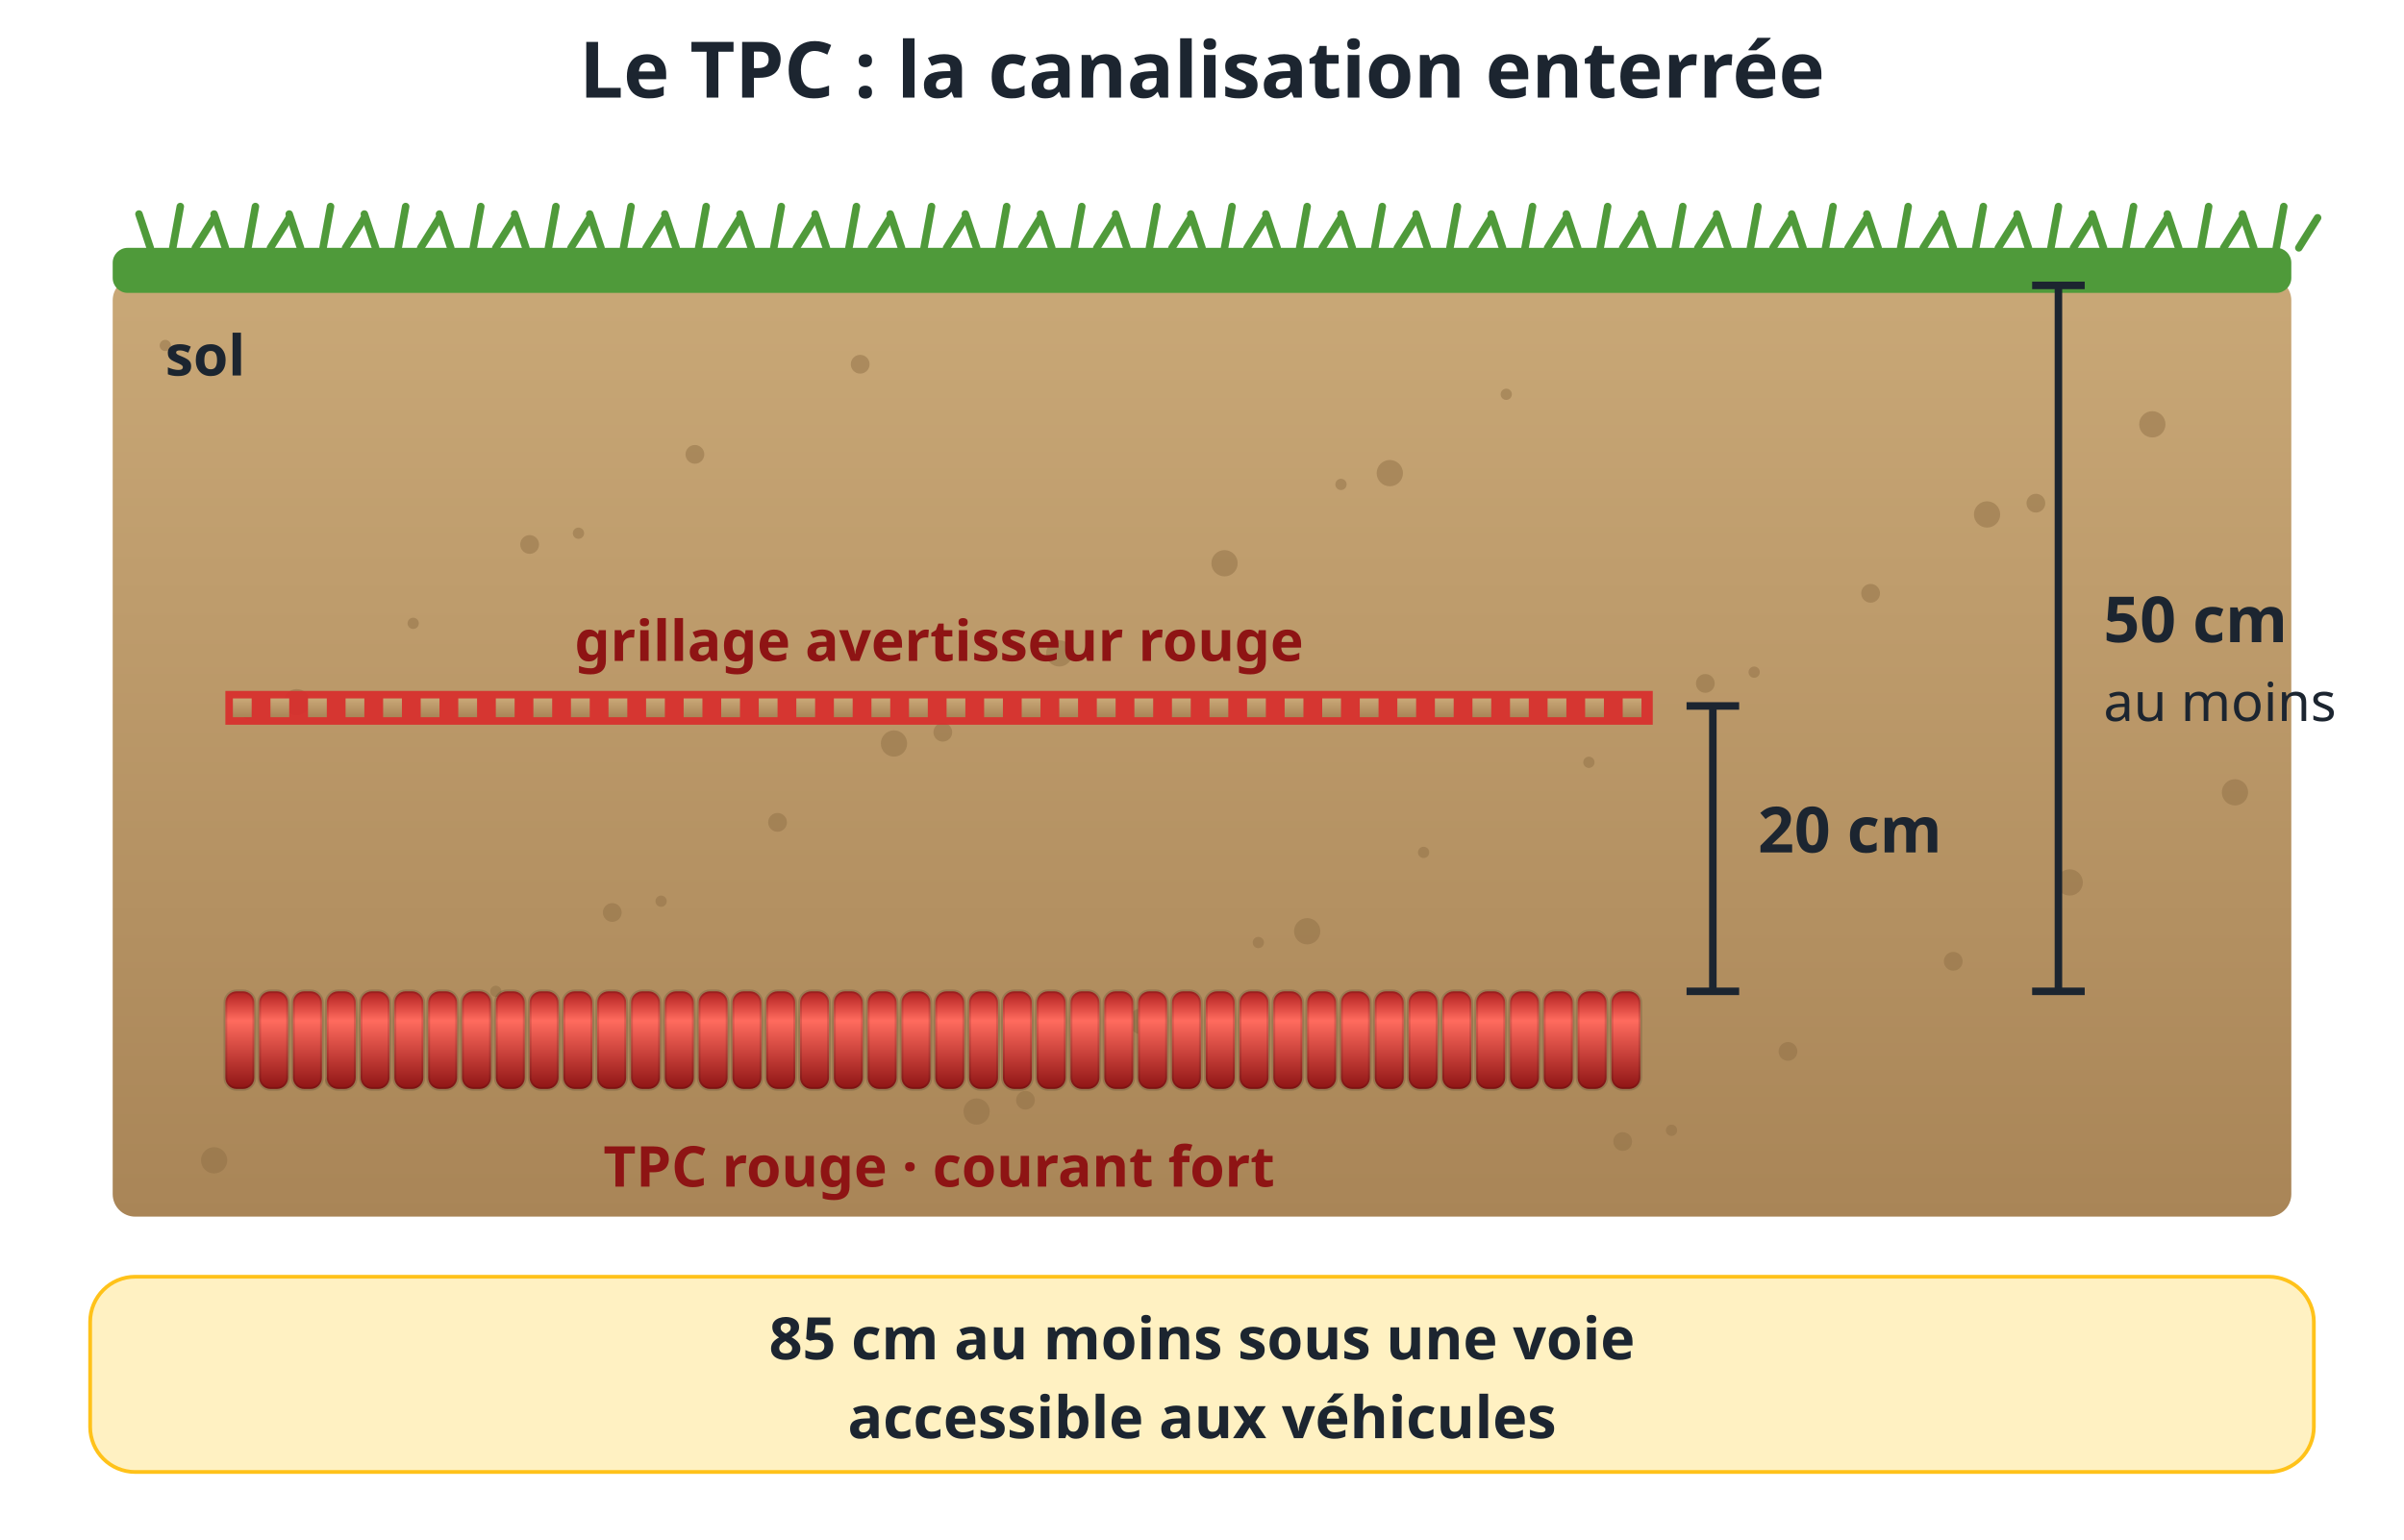
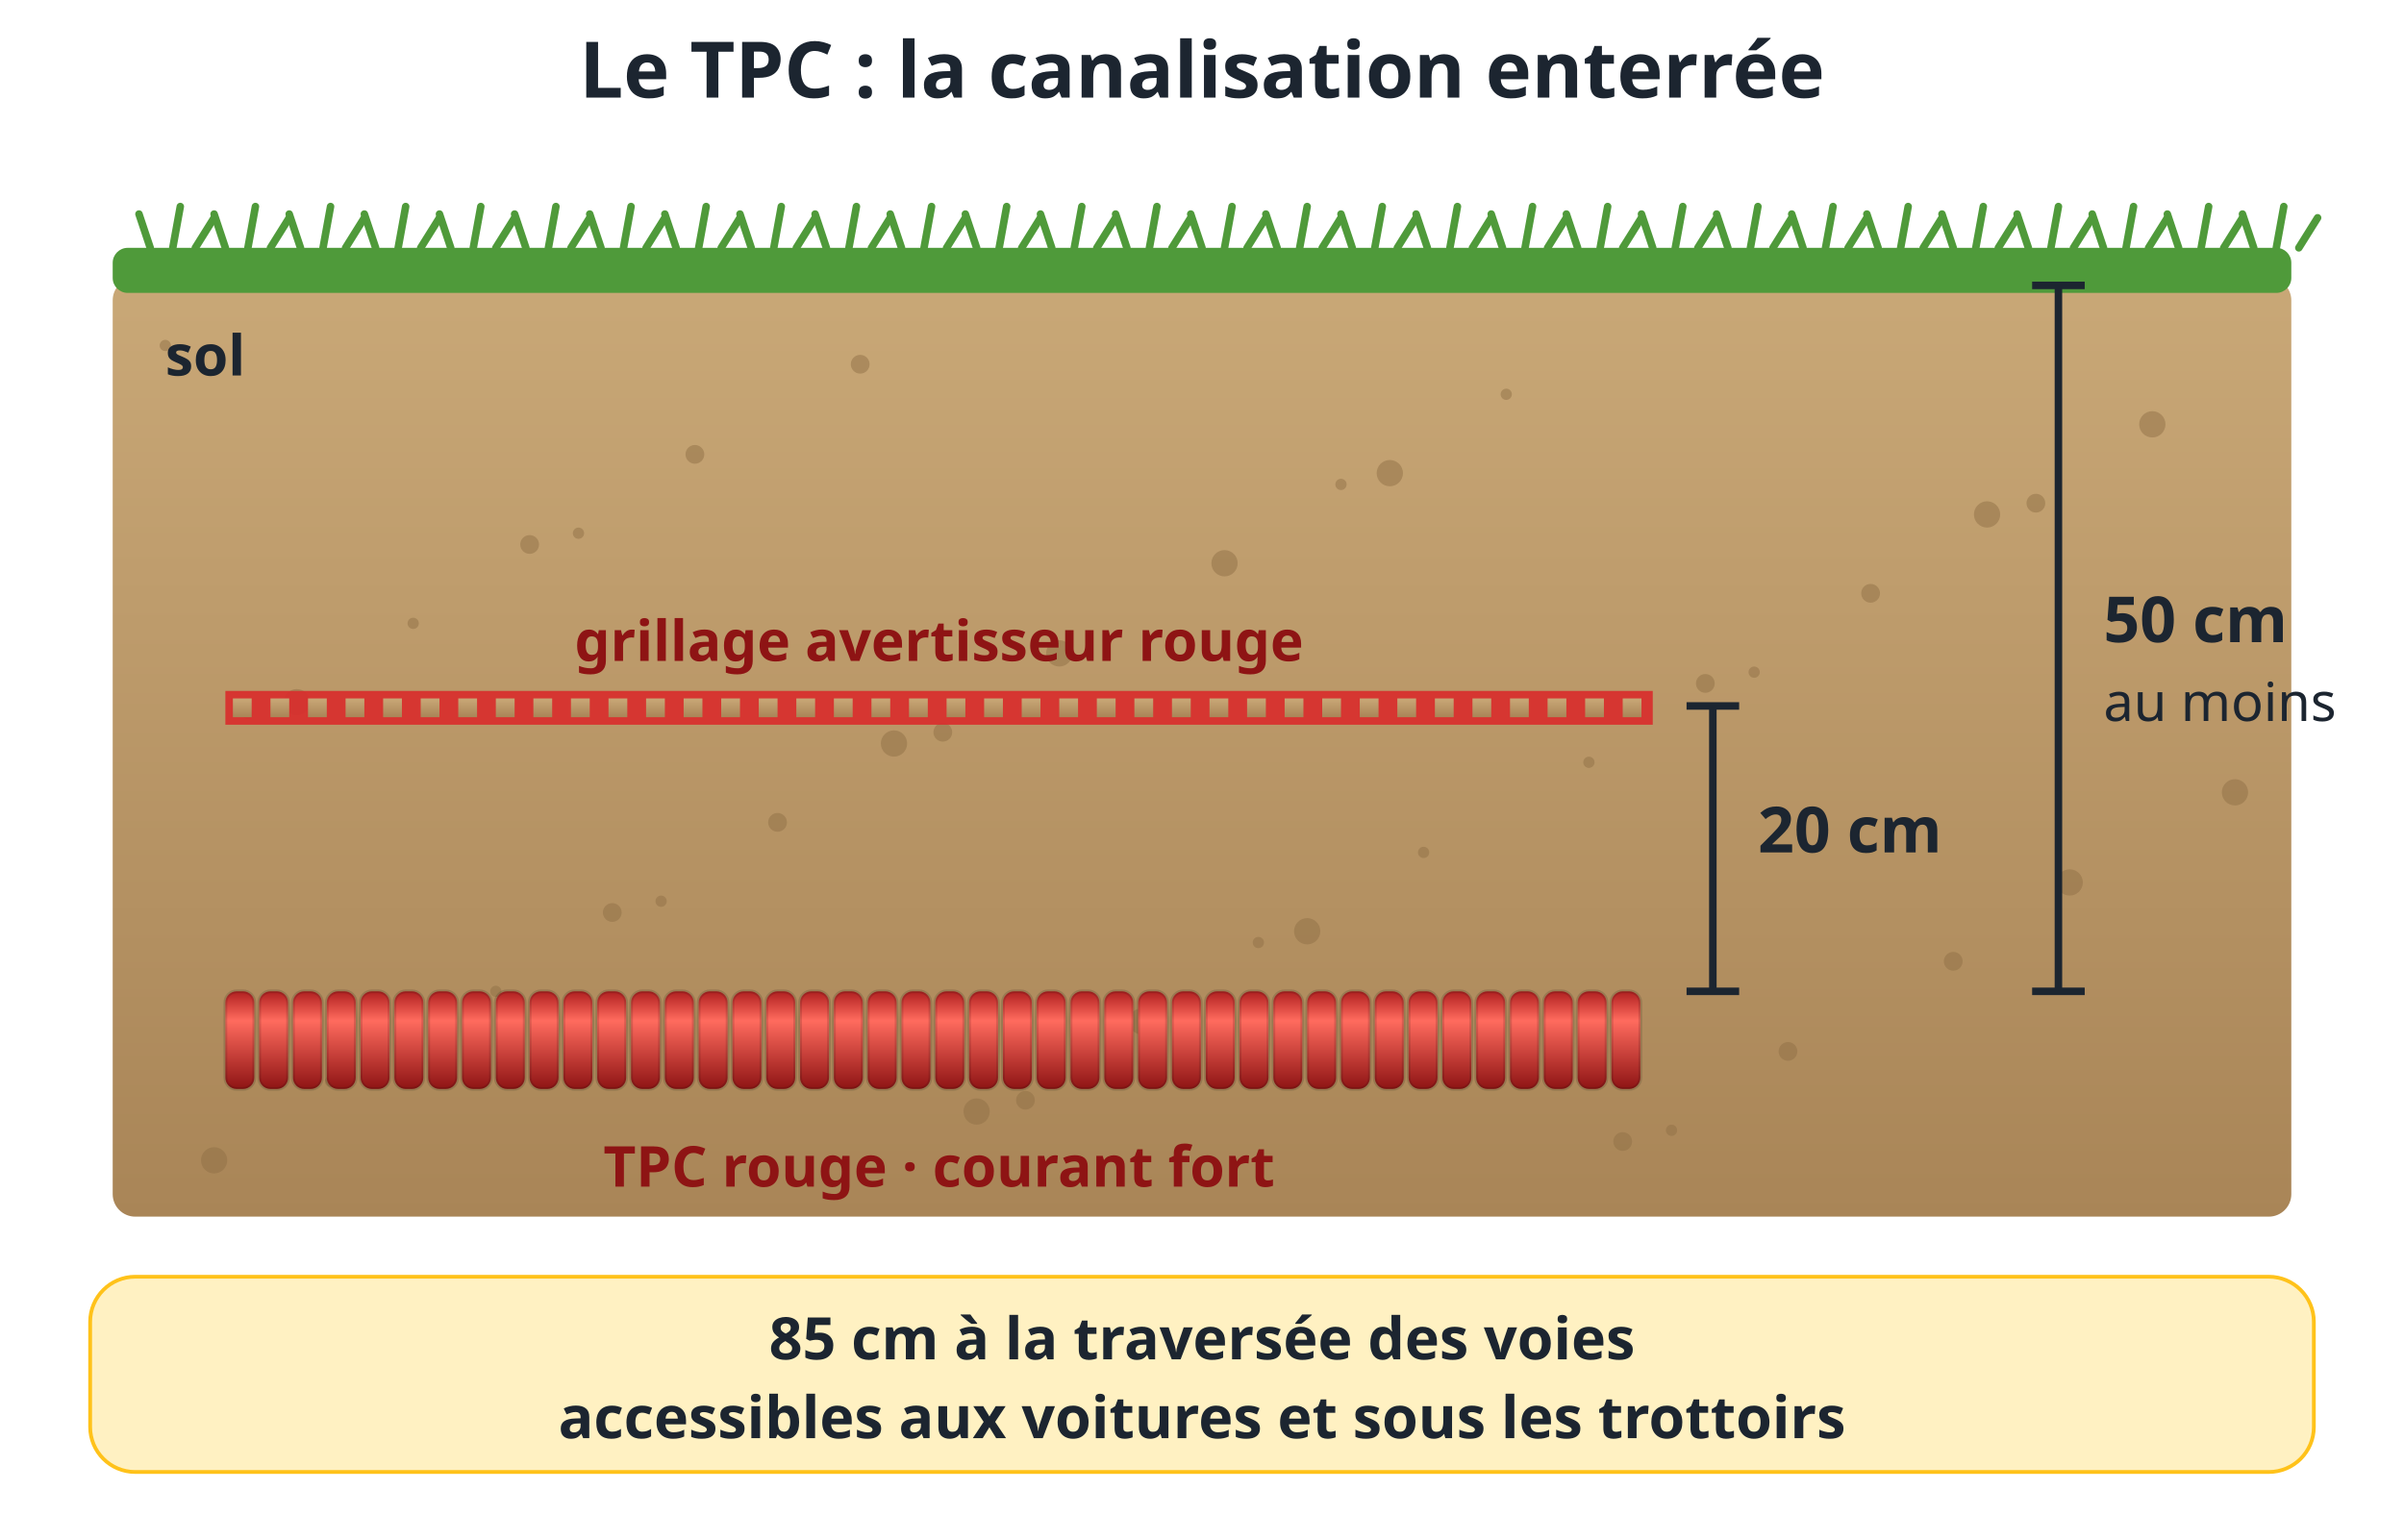
- <svg xmlns="http://www.w3.org/2000/svg" viewBox="0 0 640 410" font-family="'Segoe UI',system-ui,sans-serif" role="img" aria-label="Canalisation enterrée : le conduit TPC rouge est posé à 50 cm de profondeur au moins, 85 cm sous une voie accessible aux véhicules, avec un grillage avertisseur rouge 20 cm au-dessus">
+ <svg xmlns="http://www.w3.org/2000/svg" viewBox="0 0 640 410" font-family="'Segoe UI',system-ui,sans-serif" role="img" aria-label="Canalisation enterrée : le conduit TPC rouge est posé à 50 cm de profondeur au moins, 85 cm à la traversée des voies accessibles aux voitures et sous les trottoirs, avec un grillage avertisseur rouge 20 cm au-dessus">
  <defs>
    <linearGradient id="corps" x1="0" y1="0" x2="1" y2="0">
      <stop offset="0" stop-color="#eef0f2" />
      <stop offset=".5" stop-color="#fdfdfd" />
      <stop offset="1" stop-color="#dfe2e6" />
    </linearGradient>
    <linearGradient id="nez" x1="0" y1="0" x2="0" y2="1">
      <stop offset="0" stop-color="#ffffff" />
      <stop offset="1" stop-color="#e9ebee" />
    </linearGradient>
    <linearGradient id="manette" x1="0" y1="0" x2="0" y2="1">
      <stop offset="0" stop-color="#4a5058" />
      <stop offset="1" stop-color="#23272c" />
    </linearGradient>
    <radialGradient id="vis" cx=".4" cy=".35" r=".7">
      <stop offset="0" stop-color="#f1f2f4" />
      <stop offset="1" stop-color="#8d949c" />
    </radialGradient>
    <linearGradient id="cuivreH" x1="0" y1="0" x2="0" y2="1">
      <stop offset="0" stop-color="#f0b77a" />
      <stop offset=".5" stop-color="#c9782f" />
      <stop offset="1" stop-color="#8f4f17" />
    </linearGradient>
    <linearGradient id="cuivreV" x1="0" y1="0" x2="1" y2="0">
      <stop offset="0" stop-color="#8f4f17" />
      <stop offset=".45" stop-color="#f0b77a" />
      <stop offset="1" stop-color="#9a5a1f" />
    </linearGradient>
    <linearGradient id="acierH" x1="0" y1="0" x2="0" y2="1">
      <stop offset="0" stop-color="#f4f5f7" />
      <stop offset=".5" stop-color="#aab1b9" />
      <stop offset="1" stop-color="#7d858e" />
    </linearGradient>
    <linearGradient id="cylH" x1="0" y1="0" x2="0" y2="1">
      <stop offset="0" stop-color="#d9dde1" />
      <stop offset=".35" stop-color="#ffffff" />
      <stop offset="1" stop-color="#c3c8ce" />
    </linearGradient>
    <linearGradient id="gaineV" x1="0" y1="0" x2="1" y2="0">
      <stop offset="0" stop-color="#a81d1d" />
      <stop offset=".4" stop-color="#ef4a4a" />
      <stop offset="1" stop-color="#b02020" />
    </linearGradient>
    <linearGradient id="chaud" x1="0" y1="0" x2="1" y2="0">
      <stop offset="0" stop-color="#3a3f46" />
      <stop offset=".5" stop-color="#e8590c" />
      <stop offset="1" stop-color="#ff3b1f" />
    </linearGradient>
    <linearGradient id="icta" x1="0" y1="0" x2="0" y2="1">
      <stop offset="0" stop-color="#8d949c" />
      <stop offset=".3" stop-color="#dfe3e7" />
      <stop offset="1" stop-color="#6b727a" />
    </linearGradient>
    <linearGradient id="tpc" x1="0" y1="0" x2="0" y2="1">
      <stop offset="0" stop-color="#b02020" />
      <stop offset=".3" stop-color="#ff6b5e" />
      <stop offset="1" stop-color="#8e1414" />
    </linearGradient>
    <linearGradient id="irl" x1="0" y1="0" x2="0" y2="1">
      <stop offset="0" stop-color="#aab1b9" />
      <stop offset=".3" stop-color="#f1f3f5" />
      <stop offset="1" stop-color="#8d949c" />
    </linearGradient>
    <linearGradient id="terre" x1="0" y1="0" x2="0" y2="1">
      <stop offset="0" stop-color="#c9a877" />
      <stop offset="1" stop-color="#a98557" />
    </linearGradient>
    <pattern id="vj" width="16" height="16" patternUnits="userSpaceOnUse" patternTransform="rotate(35)">
      <rect width="16" height="16" fill="#2e9e4f" />
      <rect width="7" height="16" fill="#f2d21a" />
    </pattern>
    <filter id="ombre" x="-15%" y="-15%" width="130%" height="140%">
      <feDropShadow dx="0" dy="4" stdDeviation="4" flood-color="#1b2430" flood-opacity=".25" />
    </filter>
    <g id="borne">
      <rect x="-12" y="-12" width="24" height="24" rx="4" fill="#2b3036" />
      <circle r="8" fill="url(#vis)" />
      <rect x="-6" y="-1.2" width="12" height="2.4" rx="1" fill="#5a616a" transform="rotate(-25)" />
    </g>
  </defs>
  <text x="320.0" y="26" text-anchor="middle" font-size="20.8" font-weight="800" fill="#1c2530">Le TPC : la canalisation enterrée</text>
  <rect x="30" y="74" width="580" height="250" rx="6" fill="url(#terre)" />
  <rect x="30" y="66" width="580" height="12" rx="4" fill="#4f9a3a" />
  <path d="M40 66 l-3 -9 M46 66 l2 -11 M52 66 l5 -8" stroke="#4f9a3a" stroke-width="2" stroke-linecap="round" />
  <path d="M60 66 l-3 -9 M66 66 l2 -11 M72 66 l5 -8" stroke="#4f9a3a" stroke-width="2" stroke-linecap="round" />
  <path d="M80 66 l-3 -9 M86 66 l2 -11 M92 66 l5 -8" stroke="#4f9a3a" stroke-width="2" stroke-linecap="round" />
  <path d="M100 66 l-3 -9 M106 66 l2 -11 M112 66 l5 -8" stroke="#4f9a3a" stroke-width="2" stroke-linecap="round" />
  <path d="M120 66 l-3 -9 M126 66 l2 -11 M132 66 l5 -8" stroke="#4f9a3a" stroke-width="2" stroke-linecap="round" />
  <path d="M140 66 l-3 -9 M146 66 l2 -11 M152 66 l5 -8" stroke="#4f9a3a" stroke-width="2" stroke-linecap="round" />
  <path d="M160 66 l-3 -9 M166 66 l2 -11 M172 66 l5 -8" stroke="#4f9a3a" stroke-width="2" stroke-linecap="round" />
  <path d="M180 66 l-3 -9 M186 66 l2 -11 M192 66 l5 -8" stroke="#4f9a3a" stroke-width="2" stroke-linecap="round" />
  <path d="M200 66 l-3 -9 M206 66 l2 -11 M212 66 l5 -8" stroke="#4f9a3a" stroke-width="2" stroke-linecap="round" />
  <path d="M220 66 l-3 -9 M226 66 l2 -11 M232 66 l5 -8" stroke="#4f9a3a" stroke-width="2" stroke-linecap="round" />
  <path d="M240 66 l-3 -9 M246 66 l2 -11 M252 66 l5 -8" stroke="#4f9a3a" stroke-width="2" stroke-linecap="round" />
  <path d="M260 66 l-3 -9 M266 66 l2 -11 M272 66 l5 -8" stroke="#4f9a3a" stroke-width="2" stroke-linecap="round" />
  <path d="M280 66 l-3 -9 M286 66 l2 -11 M292 66 l5 -8" stroke="#4f9a3a" stroke-width="2" stroke-linecap="round" />
  <path d="M300 66 l-3 -9 M306 66 l2 -11 M312 66 l5 -8" stroke="#4f9a3a" stroke-width="2" stroke-linecap="round" />
  <path d="M320 66 l-3 -9 M326 66 l2 -11 M332 66 l5 -8" stroke="#4f9a3a" stroke-width="2" stroke-linecap="round" />
  <path d="M340 66 l-3 -9 M346 66 l2 -11 M352 66 l5 -8" stroke="#4f9a3a" stroke-width="2" stroke-linecap="round" />
  <path d="M360 66 l-3 -9 M366 66 l2 -11 M372 66 l5 -8" stroke="#4f9a3a" stroke-width="2" stroke-linecap="round" />
  <path d="M380 66 l-3 -9 M386 66 l2 -11 M392 66 l5 -8" stroke="#4f9a3a" stroke-width="2" stroke-linecap="round" />
  <path d="M400 66 l-3 -9 M406 66 l2 -11 M412 66 l5 -8" stroke="#4f9a3a" stroke-width="2" stroke-linecap="round" />
  <path d="M420 66 l-3 -9 M426 66 l2 -11 M432 66 l5 -8" stroke="#4f9a3a" stroke-width="2" stroke-linecap="round" />
  <path d="M440 66 l-3 -9 M446 66 l2 -11 M452 66 l5 -8" stroke="#4f9a3a" stroke-width="2" stroke-linecap="round" />
  <path d="M460 66 l-3 -9 M466 66 l2 -11 M472 66 l5 -8" stroke="#4f9a3a" stroke-width="2" stroke-linecap="round" />
  <path d="M480 66 l-3 -9 M486 66 l2 -11 M492 66 l5 -8" stroke="#4f9a3a" stroke-width="2" stroke-linecap="round" />
  <path d="M500 66 l-3 -9 M506 66 l2 -11 M512 66 l5 -8" stroke="#4f9a3a" stroke-width="2" stroke-linecap="round" />
  <path d="M520 66 l-3 -9 M526 66 l2 -11 M532 66 l5 -8" stroke="#4f9a3a" stroke-width="2" stroke-linecap="round" />
  <path d="M540 66 l-3 -9 M546 66 l2 -11 M552 66 l5 -8" stroke="#4f9a3a" stroke-width="2" stroke-linecap="round" />
  <path d="M560 66 l-3 -9 M566 66 l2 -11 M572 66 l5 -8" stroke="#4f9a3a" stroke-width="2" stroke-linecap="round" />
  <path d="M580 66 l-3 -9 M586 66 l2 -11 M592 66 l5 -8" stroke="#4f9a3a" stroke-width="2" stroke-linecap="round" />
  <path d="M600 66 l-3 -9 M606 66 l2 -11 M612 66 l5 -8" stroke="#4f9a3a" stroke-width="2" stroke-linecap="round" />
  <circle cx="44" cy="92" r="1.5" fill="#8f6f45" opacity=".5" />
  <circle cx="141" cy="145" r="2.5" fill="#8f6f45" opacity=".5" />
  <circle cx="238" cy="198" r="3.5" fill="#8f6f45" opacity=".5" />
  <circle cx="335" cy="251" r="1.5" fill="#8f6f45" opacity=".5" />
  <circle cx="432" cy="304" r="2.5" fill="#8f6f45" opacity=".5" />
  <circle cx="529" cy="137" r="3.5" fill="#8f6f45" opacity=".5" />
  <circle cx="66" cy="190" r="1.5" fill="#8f6f45" opacity=".5" />
  <circle cx="163" cy="243" r="2.5" fill="#8f6f45" opacity=".5" />
  <circle cx="260" cy="296" r="3.5" fill="#8f6f45" opacity=".5" />
  <circle cx="357" cy="129" r="1.5" fill="#8f6f45" opacity=".5" />
  <circle cx="454" cy="182" r="2.5" fill="#8f6f45" opacity=".5" />
  <circle cx="551" cy="235" r="3.5" fill="#8f6f45" opacity=".5" />
  <circle cx="88" cy="288" r="1.5" fill="#8f6f45" opacity=".5" />
  <circle cx="185" cy="121" r="2.5" fill="#8f6f45" opacity=".5" />
  <circle cx="282" cy="174" r="3.5" fill="#8f6f45" opacity=".5" />
  <circle cx="379" cy="227" r="1.5" fill="#8f6f45" opacity=".5" />
  <circle cx="476" cy="280" r="2.5" fill="#8f6f45" opacity=".5" />
  <circle cx="573" cy="113" r="3.5" fill="#8f6f45" opacity=".5" />
  <circle cx="110" cy="166" r="1.5" fill="#8f6f45" opacity=".5" />
  <circle cx="207" cy="219" r="2.5" fill="#8f6f45" opacity=".5" />
  <circle cx="304" cy="272" r="3.5" fill="#8f6f45" opacity=".5" />
  <circle cx="401" cy="105" r="1.5" fill="#8f6f45" opacity=".5" />
  <circle cx="498" cy="158" r="2.5" fill="#8f6f45" opacity=".5" />
  <circle cx="595" cy="211" r="3.5" fill="#8f6f45" opacity=".5" />
  <circle cx="132" cy="264" r="1.5" fill="#8f6f45" opacity=".5" />
  <circle cx="229" cy="97" r="2.5" fill="#8f6f45" opacity=".5" />
  <circle cx="326" cy="150" r="3.5" fill="#8f6f45" opacity=".5" />
  <circle cx="423" cy="203" r="1.5" fill="#8f6f45" opacity=".5" />
  <circle cx="520" cy="256" r="2.5" fill="#8f6f45" opacity=".5" />
  <circle cx="57" cy="309" r="3.5" fill="#8f6f45" opacity=".5" />
  <circle cx="154" cy="142" r="1.5" fill="#8f6f45" opacity=".5" />
  <circle cx="251" cy="195" r="2.5" fill="#8f6f45" opacity=".5" />
  <circle cx="348" cy="248" r="3.5" fill="#8f6f45" opacity=".5" />
  <circle cx="445" cy="301" r="1.5" fill="#8f6f45" opacity=".5" />
  <circle cx="542" cy="134" r="2.5" fill="#8f6f45" opacity=".5" />
  <circle cx="79" cy="187" r="3.5" fill="#8f6f45" opacity=".5" />
  <circle cx="176" cy="240" r="1.5" fill="#8f6f45" opacity=".5" />
  <circle cx="273" cy="293" r="2.5" fill="#8f6f45" opacity=".5" />
  <circle cx="370" cy="126" r="3.5" fill="#8f6f45" opacity=".5" />
  <circle cx="467" cy="179" r="1.5" fill="#8f6f45" opacity=".5" />
  <rect x="60" y="184" width="380" height="9" fill="#d92b2b" opacity=".9" />
  <rect x="62" y="186" width="5" height="5" fill="url(#terre)" />
  <rect x="72" y="186" width="5" height="5" fill="url(#terre)" />
  <rect x="82" y="186" width="5" height="5" fill="url(#terre)" />
  <rect x="92" y="186" width="5" height="5" fill="url(#terre)" />
  <rect x="102" y="186" width="5" height="5" fill="url(#terre)" />
  <rect x="112" y="186" width="5" height="5" fill="url(#terre)" />
  <rect x="122" y="186" width="5" height="5" fill="url(#terre)" />
  <rect x="132" y="186" width="5" height="5" fill="url(#terre)" />
  <rect x="142" y="186" width="5" height="5" fill="url(#terre)" />
  <rect x="152" y="186" width="5" height="5" fill="url(#terre)" />
  <rect x="162" y="186" width="5" height="5" fill="url(#terre)" />
  <rect x="172" y="186" width="5" height="5" fill="url(#terre)" />
  <rect x="182" y="186" width="5" height="5" fill="url(#terre)" />
  <rect x="192" y="186" width="5" height="5" fill="url(#terre)" />
  <rect x="202" y="186" width="5" height="5" fill="url(#terre)" />
  <rect x="212" y="186" width="5" height="5" fill="url(#terre)" />
  <rect x="222" y="186" width="5" height="5" fill="url(#terre)" />
  <rect x="232" y="186" width="5" height="5" fill="url(#terre)" />
  <rect x="242" y="186" width="5" height="5" fill="url(#terre)" />
  <rect x="252" y="186" width="5" height="5" fill="url(#terre)" />
  <rect x="262" y="186" width="5" height="5" fill="url(#terre)" />
  <rect x="272" y="186" width="5" height="5" fill="url(#terre)" />
  <rect x="282" y="186" width="5" height="5" fill="url(#terre)" />
  <rect x="292" y="186" width="5" height="5" fill="url(#terre)" />
  <rect x="302" y="186" width="5" height="5" fill="url(#terre)" />
  <rect x="312" y="186" width="5" height="5" fill="url(#terre)" />
  <rect x="322" y="186" width="5" height="5" fill="url(#terre)" />
  <rect x="332" y="186" width="5" height="5" fill="url(#terre)" />
  <rect x="342" y="186" width="5" height="5" fill="url(#terre)" />
  <rect x="352" y="186" width="5" height="5" fill="url(#terre)" />
  <rect x="362" y="186" width="5" height="5" fill="url(#terre)" />
  <rect x="372" y="186" width="5" height="5" fill="url(#terre)" />
  <rect x="382" y="186" width="5" height="5" fill="url(#terre)" />
  <rect x="392" y="186" width="5" height="5" fill="url(#terre)" />
  <rect x="402" y="186" width="5" height="5" fill="url(#terre)" />
  <rect x="412" y="186" width="5" height="5" fill="url(#terre)" />
  <rect x="422" y="186" width="5" height="5" fill="url(#terre)" />
  <rect x="432" y="186" width="5" height="5" fill="url(#terre)" />
  <rect x="60" y="264.0" width="7.7" height="26" rx="3" fill="url(#tpc)" stroke="#00000022" />
  <rect x="69" y="264.0" width="7.7" height="26" rx="3" fill="url(#tpc)" stroke="#00000022" />
  <rect x="78" y="264.0" width="7.7" height="26" rx="3" fill="url(#tpc)" stroke="#00000022" />
  <rect x="87" y="264.0" width="7.7" height="26" rx="3" fill="url(#tpc)" stroke="#00000022" />
  <rect x="96" y="264.0" width="7.7" height="26" rx="3" fill="url(#tpc)" stroke="#00000022" />
  <rect x="105" y="264.0" width="7.7" height="26" rx="3" fill="url(#tpc)" stroke="#00000022" />
  <rect x="114" y="264.0" width="7.7" height="26" rx="3" fill="url(#tpc)" stroke="#00000022" />
  <rect x="123" y="264.0" width="7.7" height="26" rx="3" fill="url(#tpc)" stroke="#00000022" />
  <rect x="132" y="264.0" width="7.7" height="26" rx="3" fill="url(#tpc)" stroke="#00000022" />
  <rect x="141" y="264.0" width="7.7" height="26" rx="3" fill="url(#tpc)" stroke="#00000022" />
  <rect x="150" y="264.0" width="7.7" height="26" rx="3" fill="url(#tpc)" stroke="#00000022" />
  <rect x="159" y="264.0" width="7.7" height="26" rx="3" fill="url(#tpc)" stroke="#00000022" />
  <rect x="168" y="264.0" width="7.7" height="26" rx="3" fill="url(#tpc)" stroke="#00000022" />
  <rect x="177" y="264.0" width="7.7" height="26" rx="3" fill="url(#tpc)" stroke="#00000022" />
  <rect x="186" y="264.0" width="7.7" height="26" rx="3" fill="url(#tpc)" stroke="#00000022" />
  <rect x="195" y="264.0" width="7.7" height="26" rx="3" fill="url(#tpc)" stroke="#00000022" />
  <rect x="204" y="264.0" width="7.7" height="26" rx="3" fill="url(#tpc)" stroke="#00000022" />
  <rect x="213" y="264.0" width="7.7" height="26" rx="3" fill="url(#tpc)" stroke="#00000022" />
  <rect x="222" y="264.0" width="7.7" height="26" rx="3" fill="url(#tpc)" stroke="#00000022" />
  <rect x="231" y="264.0" width="7.7" height="26" rx="3" fill="url(#tpc)" stroke="#00000022" />
  <rect x="240" y="264.0" width="7.7" height="26" rx="3" fill="url(#tpc)" stroke="#00000022" />
  <rect x="249" y="264.0" width="7.7" height="26" rx="3" fill="url(#tpc)" stroke="#00000022" />
  <rect x="258" y="264.0" width="7.7" height="26" rx="3" fill="url(#tpc)" stroke="#00000022" />
  <rect x="267" y="264.0" width="7.7" height="26" rx="3" fill="url(#tpc)" stroke="#00000022" />
  <rect x="276" y="264.0" width="7.7" height="26" rx="3" fill="url(#tpc)" stroke="#00000022" />
  <rect x="285" y="264.0" width="7.7" height="26" rx="3" fill="url(#tpc)" stroke="#00000022" />
  <rect x="294" y="264.0" width="7.7" height="26" rx="3" fill="url(#tpc)" stroke="#00000022" />
  <rect x="303" y="264.0" width="7.7" height="26" rx="3" fill="url(#tpc)" stroke="#00000022" />
  <rect x="312" y="264.0" width="7.7" height="26" rx="3" fill="url(#tpc)" stroke="#00000022" />
  <rect x="321" y="264.0" width="7.7" height="26" rx="3" fill="url(#tpc)" stroke="#00000022" />
  <rect x="330" y="264.0" width="7.7" height="26" rx="3" fill="url(#tpc)" stroke="#00000022" />
  <rect x="339" y="264.0" width="7.7" height="26" rx="3" fill="url(#tpc)" stroke="#00000022" />
  <rect x="348" y="264.0" width="7.7" height="26" rx="3" fill="url(#tpc)" stroke="#00000022" />
  <rect x="357" y="264.0" width="7.7" height="26" rx="3" fill="url(#tpc)" stroke="#00000022" />
  <rect x="366" y="264.0" width="7.7" height="26" rx="3" fill="url(#tpc)" stroke="#00000022" />
  <rect x="375" y="264.0" width="7.7" height="26" rx="3" fill="url(#tpc)" stroke="#00000022" />
  <rect x="384" y="264.0" width="7.7" height="26" rx="3" fill="url(#tpc)" stroke="#00000022" />
  <rect x="393" y="264.0" width="7.7" height="26" rx="3" fill="url(#tpc)" stroke="#00000022" />
  <rect x="402" y="264.0" width="7.7" height="26" rx="3" fill="url(#tpc)" stroke="#00000022" />
  <rect x="411" y="264.0" width="7.7" height="26" rx="3" fill="url(#tpc)" stroke="#00000022" />
  <rect x="420" y="264.0" width="7.7" height="26" rx="3" fill="url(#tpc)" stroke="#00000022" />
  <rect x="429" y="264.0" width="7.7" height="26" rx="3" fill="url(#tpc)" stroke="#00000022" />
  <text x="250" y="176" text-anchor="middle" font-size="15.0" font-weight="800" fill="#8e1414">grillage avertisseur rouge</text>
  <text x="250" y="316" text-anchor="middle" font-size="15.0" font-weight="800" fill="#8e1414">TPC rouge · courant fort</text>
  <text x="44" y="100" text-anchor="start" font-size="15.0" font-weight="800" fill="#1c2530">sol</text>
  <path d="M548 76 V264" stroke="#1c2530" stroke-width="2" />
  <path d="M541 76 h14 M541 264 h14" stroke="#1c2530" stroke-width="2" />
  <text x="560" y="171.0" text-anchor="start" font-size="16.9" font-weight="800" fill="#1c2530">50 cm</text>
  <text x="560" y="192.0" text-anchor="start" font-size="14.3" font-weight="500" fill="#1c2530">au moins</text>
  <path d="M456 188 V264" stroke="#1c2530" stroke-width="2" />
  <path d="M449 188 h14 M449 264 h14" stroke="#1c2530" stroke-width="2" />
  <text x="468" y="227.0" text-anchor="start" font-size="16.9" font-weight="800" fill="#1c2530">20 cm</text>
  <rect x="24" y="340" width="592" height="52" rx="12" fill="#fff1c2" stroke="#ffc21a" />
-   <text x="320" y="362" text-anchor="middle" font-size="15.6" font-weight="800" fill="#1c2530">85 cm au moins sous une voie</text>
-   <text x="320" y="383" text-anchor="middle" font-size="15.6" font-weight="800" fill="#1c2530">accessible aux véhicules</text>
+   <text x="320" y="362" text-anchor="middle" font-size="15.6" font-weight="800" fill="#1c2530">85 cm à la traversée des voies</text>
+   <text x="320" y="383" text-anchor="middle" font-size="15.6" font-weight="800" fill="#1c2530">accessibles aux voitures et sous les trottoirs</text>
</svg>
